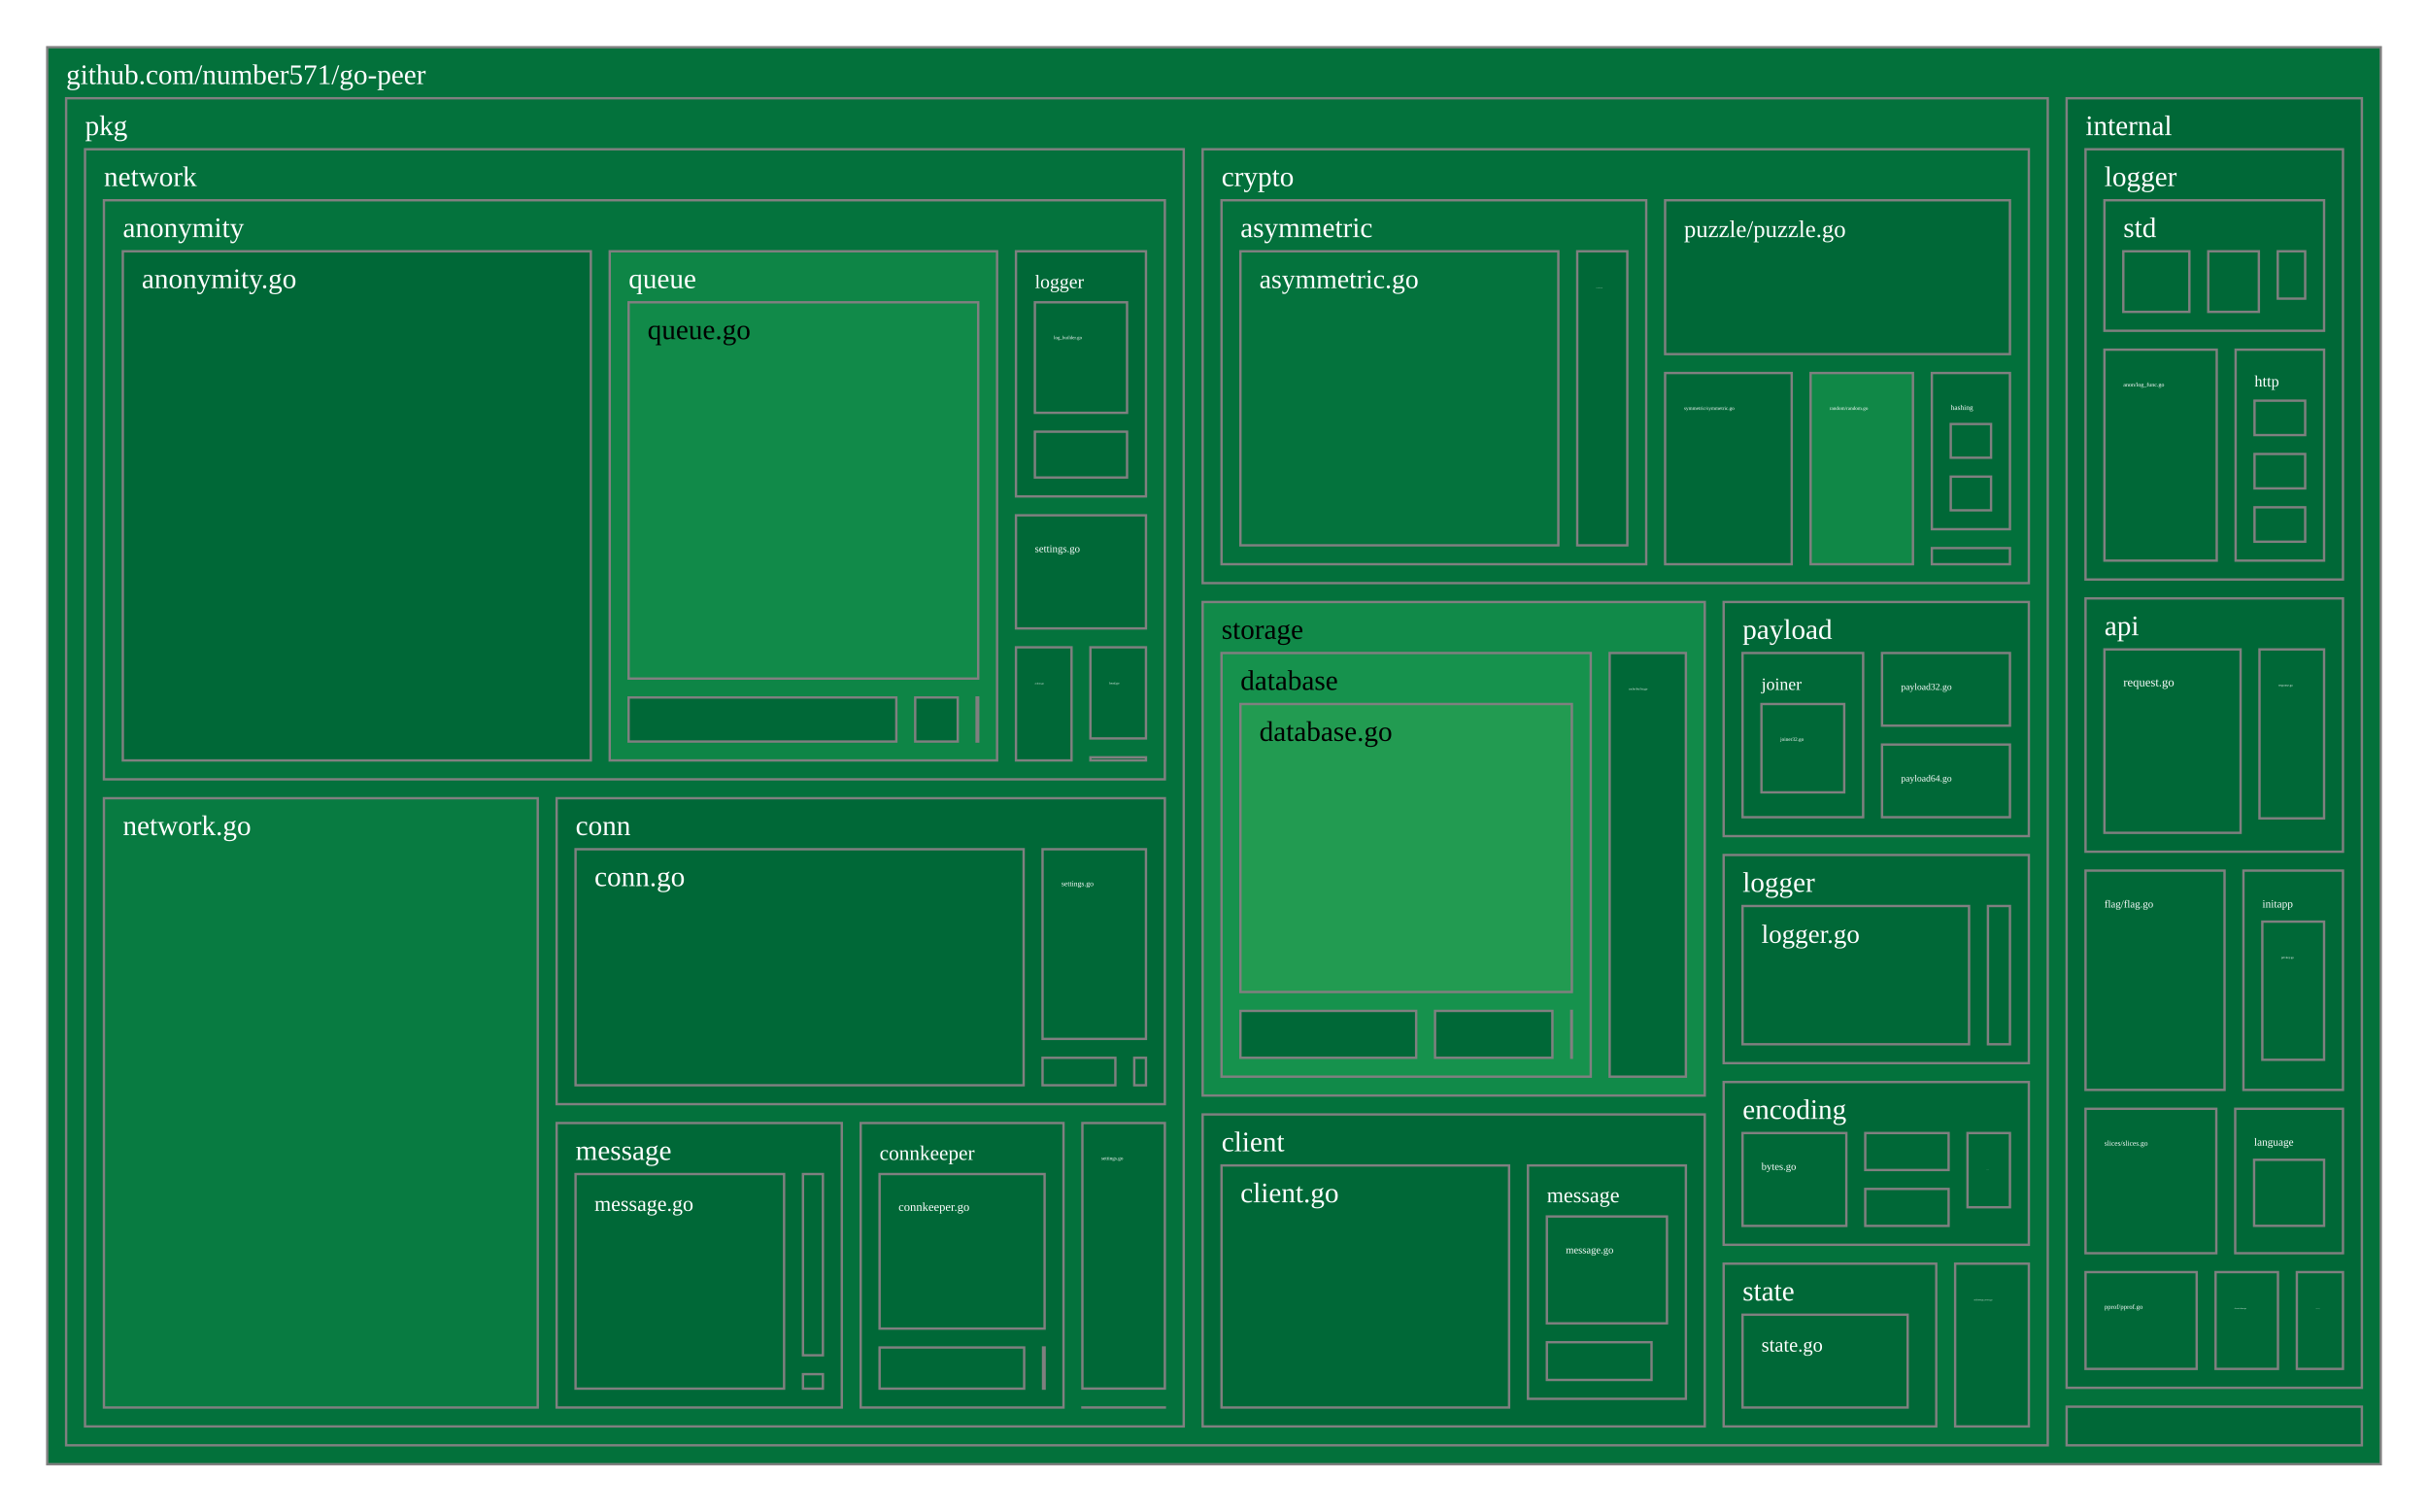
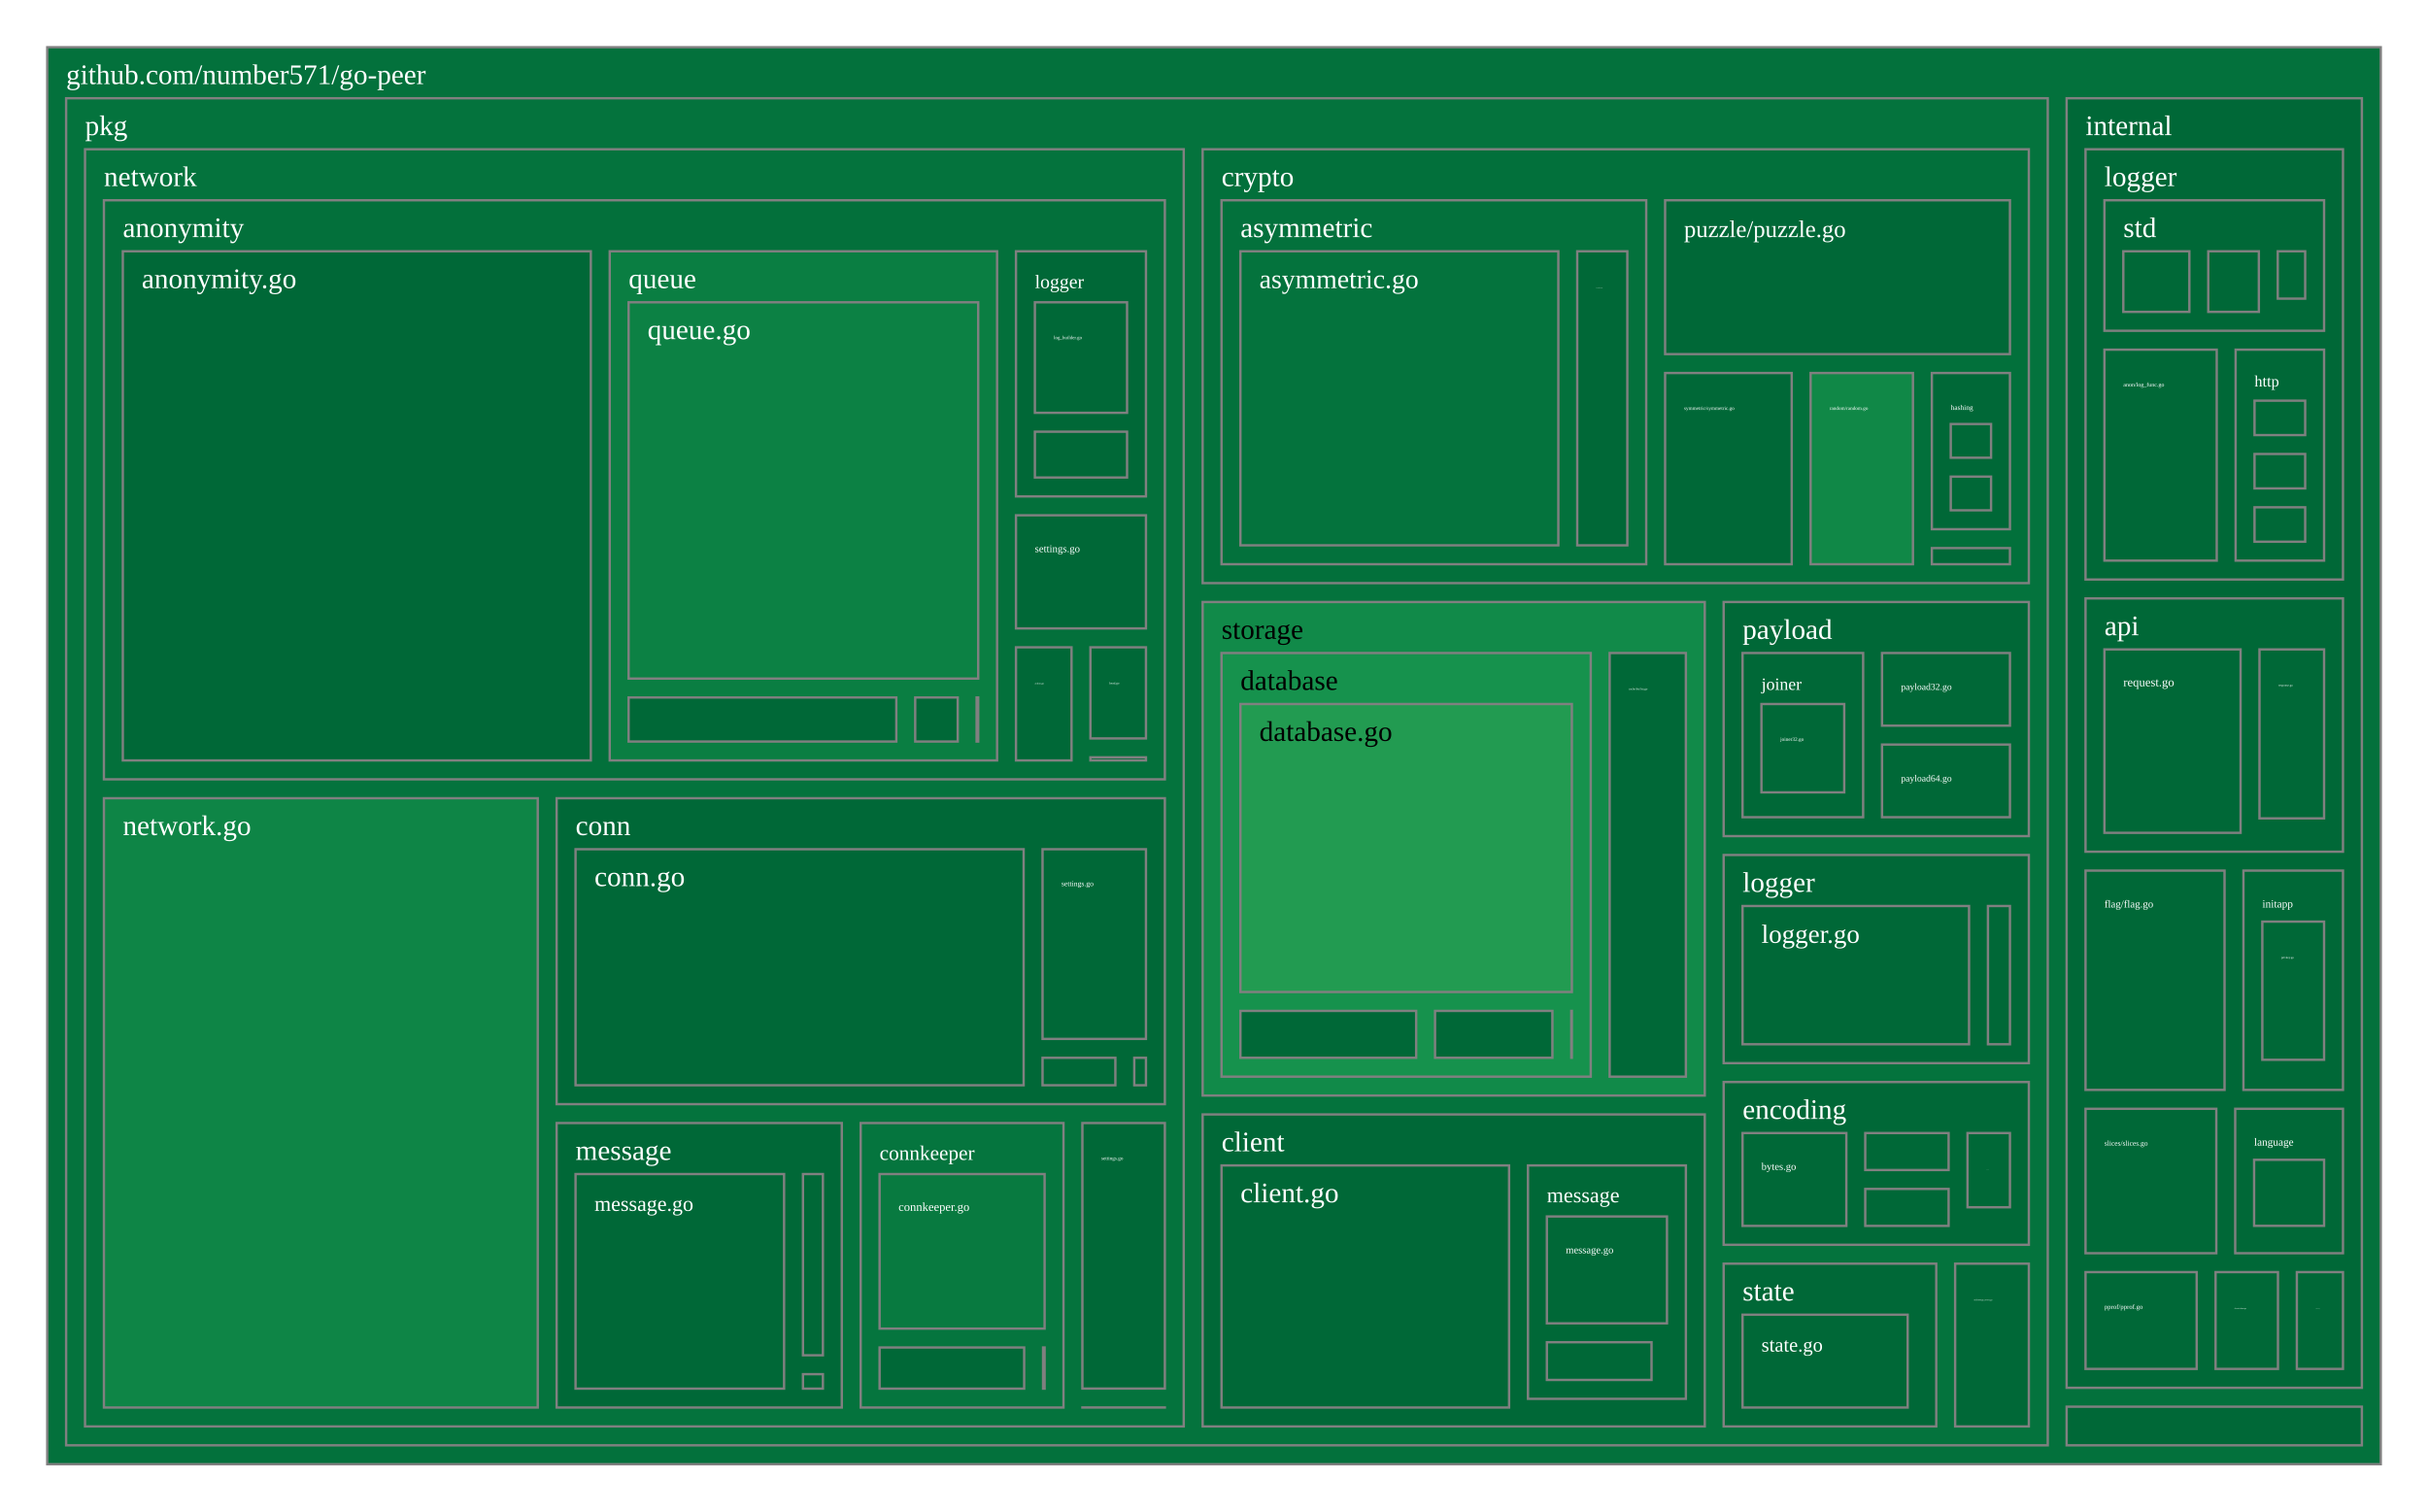
<svg xmlns="http://www.w3.org/2000/svg" viewBox="0 0 1028 640" style="background: white none repeat scroll 0% 0%;">
  <g>
-     <rect x="20" y="20" width="988" height="600" style="fill: rgb(3, 113, 59);opacity:1;fill-opacity:1.00;stroke:rgb(128,128,128);stroke-width:1px;stroke-opacity:1.00;" />
+     <rect x="20" y="20" width="988" height="600" style="fill: rgb(3, 113, 60);opacity:1;fill-opacity:1.00;stroke:rgb(128,128,128);stroke-width:1px;stroke-opacity:1.00;" />
    <text data-notex="1" text-anchor="start" transform="translate(28,35.6) scale(1)" style="font-family: Open Sans, verdana, arial, sans-serif !important; font-size: 12px; fill: rgb(255, 255, 255); fill-opacity: 1.00; white-space: pre;" data-math="N">github.com/number571/go-peer</text>
  </g>
  <g>
    <rect x="875" y="41.6" width="125" height="546.046" style="fill: rgb(0, 104, 55);opacity:1;fill-opacity:1.00;stroke:rgb(128,128,128);stroke-width:1px;stroke-opacity:1.00;" />
    <text data-notex="1" text-anchor="start" transform="translate(883,57.2) scale(1)" style="font-family: Open Sans, verdana, arial, sans-serif !important; font-size: 12px; fill: rgb(255, 255, 255); fill-opacity: 1.00; white-space: pre;" data-math="N">internal</text>
  </g>
  <g>
-     <rect x="28" y="41.6" width="839" height="570.4" style="fill: rgb(3, 114, 60);opacity:1;fill-opacity:1.00;stroke:rgb(128,128,128);stroke-width:1px;stroke-opacity:1.00;" />
+     <rect x="28" y="41.6" width="839" height="570.4" style="fill: rgb(4, 115, 61);opacity:1;fill-opacity:1.00;stroke:rgb(128,128,128);stroke-width:1px;stroke-opacity:1.00;" />
    <text data-notex="1" text-anchor="start" transform="translate(36,57.2) scale(1)" style="font-family: Open Sans, verdana, arial, sans-serif !important; font-size: 12px; fill: rgb(255, 255, 255); fill-opacity: 1.00; white-space: pre;" data-math="N">pkg</text>
  </g>
  <g>
    <rect x="875" y="595.646" width="125" height="16.354" style="fill: rgb(0, 104, 55);opacity:1;fill-opacity:1.00;stroke:rgb(128,128,128);stroke-width:1px;stroke-opacity:1.00;" />
  </g>
  <g>
    <rect x="883" y="253.384" width="109" height="107.263" style="fill: rgb(0, 104, 55);opacity:1;fill-opacity:1.00;stroke:rgb(128,128,128);stroke-width:1px;stroke-opacity:1.00;" />
    <text data-notex="1" text-anchor="start" transform="translate(891,268.9838) scale(1)" style="font-family: Open Sans, verdana, arial, sans-serif !important; font-size: 12px; fill: rgb(255, 255, 255); fill-opacity: 1.00; white-space: pre;" data-math="N">api</text>
  </g>
  <g>
    <rect x="972.471" y="538.66" width="19.529" height="40.987" style="fill: rgb(0, 104, 55);opacity:1;fill-opacity:1.00;stroke:rgb(128,128,128);stroke-width:1px;stroke-opacity:1.00;" />
    <text data-notex="1" text-anchor="start" transform="translate(980.4706,554.2596) scale(0.026261)" style="font-family: Open Sans, verdana, arial, sans-serif !important; font-size: 12px; fill: rgb(255, 255, 255); fill-opacity: 1.00; white-space: pre;" data-math="N">chars/chars.go</text>
  </g>
  <g>
    <rect x="938.059" y="538.66" width="26.412" height="40.987" style="fill: rgb(0, 104, 55);opacity:1;fill-opacity:1.00;stroke:rgb(128,128,128);stroke-width:1px;stroke-opacity:1.00;" />
    <text data-notex="1" text-anchor="start" transform="translate(946.0588,554.2596) scale(0.067785)" style="font-family: Open Sans, verdana, arial, sans-serif !important; font-size: 12px; fill: rgb(255, 255, 255); fill-opacity: 1.00; white-space: pre;" data-math="N">closer/closer.go</text>
  </g>
  <g>
    <rect x="883" y="368.647" width="58.857" height="92.855" style="fill: rgb(0, 104, 55);opacity:1;fill-opacity:1.00;stroke:rgb(128,128,128);stroke-width:1px;stroke-opacity:1.00;" />
    <text data-notex="1" text-anchor="start" transform="translate(891,384.2468) scale(0.372024)" style="font-family: Open Sans, verdana, arial, sans-serif !important; font-size: 12px; fill: rgb(255, 255, 255); fill-opacity: 1.00; white-space: pre;" data-math="N">flag/flag.go</text>
  </g>
  <g>
    <rect x="949.857" y="368.647" width="42.143" height="92.855" style="fill: rgb(0, 104, 55);opacity:1;fill-opacity:1.00;stroke:rgb(128,128,128);stroke-width:1px;stroke-opacity:1.00;" />
    <text data-notex="1" text-anchor="start" transform="translate(957.8571,384.2468) scale(0.389031)" style="font-family: Open Sans, verdana, arial, sans-serif !important; font-size: 12px; fill: rgb(255, 255, 255); fill-opacity: 1.00; white-space: pre;" data-math="N">initapp</text>
  </g>
  <g>
    <rect x="946.375" y="469.502" width="45.625" height="61.158" style="fill: rgb(0, 104, 55);opacity:1;fill-opacity:1.00;stroke:rgb(128,128,128);stroke-width:1px;stroke-opacity:1.00;" />
    <text data-notex="1" text-anchor="start" transform="translate(954.375,485.1018) scale(0.385742)" style="font-family: Open Sans, verdana, arial, sans-serif !important; font-size: 12px; fill: rgb(255, 255, 255); fill-opacity: 1.00; white-space: pre;" data-math="N">language</text>
  </g>
  <g>
    <rect x="883" y="63.2" width="109" height="182.184" style="fill: rgb(0, 104, 55);opacity:1;fill-opacity:1.00;stroke:rgb(128,128,128);stroke-width:1px;stroke-opacity:1.00;" />
    <text data-notex="1" text-anchor="start" transform="translate(891,78.8) scale(1)" style="font-family: Open Sans, verdana, arial, sans-serif !important; font-size: 12px; fill: rgb(255, 255, 255); fill-opacity: 1.00; white-space: pre;" data-math="N">logger</text>
  </g>
  <g>
    <rect x="883" y="538.66" width="47.059" height="40.987" style="fill: rgb(0, 104, 55);opacity:1;fill-opacity:1.00;stroke:rgb(128,128,128);stroke-width:1px;stroke-opacity:1.00;" />
    <text data-notex="1" text-anchor="start" transform="translate(891,554.2596) scale(0.231092)" style="font-family: Open Sans, verdana, arial, sans-serif !important; font-size: 12px; fill: rgb(255, 255, 255); fill-opacity: 1.00; white-space: pre;" data-math="N">pprof/pprof.go</text>
  </g>
  <g>
    <rect x="883" y="469.502" width="55.375" height="61.158" style="fill: rgb(0, 104, 55);opacity:1;fill-opacity:1.00;stroke:rgb(128,128,128);stroke-width:1px;stroke-opacity:1.00;" />
    <text data-notex="1" text-anchor="start" transform="translate(891,485.1018) scale(0.256348)" style="font-family: Open Sans, verdana, arial, sans-serif !important; font-size: 12px; fill: rgb(255, 255, 255); fill-opacity: 1.00; white-space: pre;" data-math="N">slices/slices.go</text>
  </g>
  <g>
    <rect x="509.189" y="471.898" width="212.597" height="132.102" style="fill: rgb(0, 104, 55);opacity:1;fill-opacity:1.00;stroke:rgb(128,128,128);stroke-width:1px;stroke-opacity:1.00;" />
    <text data-notex="1" text-anchor="start" transform="translate(517.1893,487.4982) scale(1)" style="font-family: Open Sans, verdana, arial, sans-serif !important; font-size: 12px; fill: rgb(255, 255, 255); fill-opacity: 1.00; white-space: pre;" data-math="N">client</text>
  </g>
  <g>
    <rect x="509.189" y="63.2" width="349.811" height="183.711" style="fill: rgb(2, 112, 59);opacity:1;fill-opacity:1.00;stroke:rgb(128,128,128);stroke-width:1px;stroke-opacity:1.00;" />
    <text data-notex="1" text-anchor="start" transform="translate(517.1893,78.8) scale(1)" style="font-family: Open Sans, verdana, arial, sans-serif !important; font-size: 12px; fill: rgb(255, 255, 255); fill-opacity: 1.00; white-space: pre;" data-math="N">crypto</text>
  </g>
  <g>
    <rect x="729.786" y="458.177" width="129.214" height="68.911" style="fill: rgb(0, 104, 55);opacity:1;fill-opacity:1.00;stroke:rgb(128,128,128);stroke-width:1px;stroke-opacity:1.00;" />
    <text data-notex="1" text-anchor="start" transform="translate(737.7864,473.7772) scale(1)" style="font-family: Open Sans, verdana, arial, sans-serif !important; font-size: 12px; fill: rgb(255, 255, 255); fill-opacity: 1.00; white-space: pre;" data-math="N">encoding</text>
  </g>
  <g>
    <rect x="729.786" y="362.038" width="129.214" height="88.139" style="fill: rgb(0, 104, 55);opacity:1;fill-opacity:1.00;stroke:rgb(128,128,128);stroke-width:1px;stroke-opacity:1.00;" />
    <text data-notex="1" text-anchor="start" transform="translate(737.7864,377.6379) scale(1)" style="font-family: Open Sans, verdana, arial, sans-serif !important; font-size: 12px; fill: rgb(255, 255, 255); fill-opacity: 1.00; white-space: pre;" data-math="N">logger</text>
  </g>
  <g>
-     <rect x="36" y="63.2" width="465.189" height="540.8" style="fill: rgb(3, 113, 60);opacity:1;fill-opacity:1.00;stroke:rgb(128,128,128);stroke-width:1px;stroke-opacity:1.00;" />
+     <rect x="36" y="63.2" width="465.189" height="540.8" style="fill: rgb(4, 115, 61);opacity:1;fill-opacity:1.00;stroke:rgb(128,128,128);stroke-width:1px;stroke-opacity:1.00;" />
    <text data-notex="1" text-anchor="start" transform="translate(44,78.8) scale(1)" style="font-family: Open Sans, verdana, arial, sans-serif !important; font-size: 12px; fill: rgb(255, 255, 255); fill-opacity: 1.00; white-space: pre;" data-math="N">network</text>
  </g>
  <g>
    <rect x="729.786" y="254.911" width="129.214" height="99.127" style="fill: rgb(0, 104, 55);opacity:1;fill-opacity:1.00;stroke:rgb(128,128,128);stroke-width:1px;stroke-opacity:1.00;" />
    <text data-notex="1" text-anchor="start" transform="translate(737.7864,270.5113) scale(1)" style="font-family: Open Sans, verdana, arial, sans-serif !important; font-size: 12px; fill: rgb(255, 255, 255); fill-opacity: 1.00; white-space: pre;" data-math="N">payload</text>
  </g>
  <g>
    <rect x="729.786" y="535.089" width="90.01" height="68.911" style="fill: rgb(0, 104, 55);opacity:1;fill-opacity:1.00;stroke:rgb(128,128,128);stroke-width:1px;stroke-opacity:1.00;" />
    <text data-notex="1" text-anchor="start" transform="translate(737.7864,550.6886) scale(1)" style="font-family: Open Sans, verdana, arial, sans-serif !important; font-size: 12px; fill: rgb(255, 255, 255); fill-opacity: 1.00; white-space: pre;" data-math="N">state</text>
  </g>
  <g>
    <rect x="509.189" y="254.911" width="212.597" height="208.987" style="fill: rgb(17, 138, 73);opacity:1;fill-opacity:1.00;stroke:rgb(128,128,128);stroke-width:1px;stroke-opacity:1.00;" />
    <text data-notex="1" text-anchor="start" transform="translate(517.1893,270.5113) scale(1)" style="font-family: Open Sans, verdana, arial, sans-serif !important; font-size: 12px; fill: rgb(0, 0, 0); fill-opacity: 1.00; white-space: pre;" data-math="N">storage</text>
  </g>
  <g>
    <rect x="827.796" y="535.089" width="31.204" height="68.911" style="fill: rgb(0, 104, 55);opacity:1;fill-opacity:1.00;stroke:rgb(128,128,128);stroke-width:1px;stroke-opacity:1.00;" />
    <text data-notex="1" text-anchor="start" transform="translate(835.7961,550.6886) scale(0.075416)" style="font-family: Open Sans, verdana, arial, sans-serif !important; font-size: 12px; fill: rgb(255, 255, 255); fill-opacity: 1.00; white-space: pre;" data-math="N">utils/merge_errors.go</text>
  </g>
  <g>
    <rect x="891" y="274.984" width="57.65" height="77.663" style="fill: rgb(0, 104, 55);opacity:1;fill-opacity:1.00;stroke:rgb(128,128,128);stroke-width:1px;stroke-opacity:1.00;" />
    <text data-notex="1" text-anchor="start" transform="translate(899,290.5838) scale(0.433854)" style="font-family: Open Sans, verdana, arial, sans-serif !important; font-size: 12px; fill: rgb(255, 255, 255); fill-opacity: 1.00; white-space: pre;" data-math="N">request.go</text>
  </g>
  <g>
    <rect x="956.65" y="274.984" width="27.35" height="71.544" style="fill: rgb(0, 104, 55);opacity:1;fill-opacity:1.00;stroke:rgb(128,128,128);stroke-width:1px;stroke-opacity:1.00;" />
    <text data-notex="1" text-anchor="start" transform="translate(964.65,290.5838) scale(0.107481)" style="font-family: Open Sans, verdana, arial, sans-serif !important; font-size: 12px; fill: rgb(255, 255, 255); fill-opacity: 1.00; white-space: pre;" data-math="N">response.go</text>
  </g>
  <g>
    <rect x="957.857" y="390.247" width="26.143" height="58.505" style="fill: rgb(0, 104, 55);opacity:1;fill-opacity:1.00;stroke:rgb(128,128,128);stroke-width:1px;stroke-opacity:1.00;" />
    <text data-notex="1" text-anchor="start" transform="translate(965.8571,405.8468) scale(0.105655)" style="font-family: Open Sans, verdana, arial, sans-serif !important; font-size: 12px; fill: rgb(255, 255, 255); fill-opacity: 1.00; white-space: pre;" data-math="N">privkey.go</text>
  </g>
  <g>
    <rect x="954.375" y="491.102" width="29.625" height="27.962" style="fill: rgb(0, 104, 55);opacity:1;fill-opacity:1.00;stroke:rgb(128,128,128);stroke-width:1px;stroke-opacity:1.00;" />
  </g>
  <g>
    <rect x="891" y="148.06" width="47.55" height="89.324" style="fill: rgb(0, 104, 55);opacity:1;fill-opacity:1.00;stroke:rgb(128,128,128);stroke-width:1px;stroke-opacity:1.00;" />
    <text data-notex="1" text-anchor="start" transform="translate(899,163.6603) scale(0.205404)" style="font-family: Open Sans, verdana, arial, sans-serif !important; font-size: 12px; fill: rgb(255, 255, 255); fill-opacity: 1.00; white-space: pre;" data-math="N">anon/log_func.go</text>
  </g>
  <g>
    <rect x="946.55" y="148.06" width="37.45" height="89.324" style="fill: rgb(0, 104, 55);opacity:1;fill-opacity:1.00;stroke:rgb(128,128,128);stroke-width:1px;stroke-opacity:1.00;" />
    <text data-notex="1" text-anchor="start" transform="translate(954.55,163.6603) scale(0.558594)" style="font-family: Open Sans, verdana, arial, sans-serif !important; font-size: 12px; fill: rgb(255, 255, 255); fill-opacity: 1.00; white-space: pre;" data-math="N">http</text>
  </g>
  <g>
    <rect x="891" y="84.8" width="93" height="55.26" style="fill: rgb(0, 104, 55);opacity:1;fill-opacity:1.00;stroke:rgb(128,128,128);stroke-width:1px;stroke-opacity:1.00;" />
    <text data-notex="1" text-anchor="start" transform="translate(899,100.4) scale(1)" style="font-family: Open Sans, verdana, arial, sans-serif !important; font-size: 12px; fill: rgb(255, 255, 255); fill-opacity: 1.00; white-space: pre;" data-math="N">std</text>
  </g>
  <g>
    <rect x="517.189" y="493.498" width="121.745" height="102.502" style="fill: rgb(0, 104, 55);opacity:1;fill-opacity:1.00;stroke:rgb(128,128,128);stroke-width:1px;stroke-opacity:1.00;" />
    <text data-notex="1" text-anchor="start" transform="translate(525.1893,509.0982) scale(1)" style="font-family: Open Sans, verdana, arial, sans-serif !important; font-size: 12px; fill: rgb(255, 255, 255); fill-opacity: 1.00; white-space: pre;" data-math="N">client.go</text>
  </g>
  <g>
    <rect x="646.934" y="493.498" width="66.853" height="98.818" style="fill: rgb(0, 104, 55);opacity:1;fill-opacity:1.00;stroke:rgb(128,128,128);stroke-width:1px;stroke-opacity:1.00;" />
    <text data-notex="1" text-anchor="start" transform="translate(654.9338,509.0982) scale(0.756736)" style="font-family: Open Sans, verdana, arial, sans-serif !important; font-size: 12px; fill: rgb(255, 255, 255); fill-opacity: 1.00; white-space: pre;" data-math="N">message</text>
  </g>
  <g>
    <rect x="517.189" y="84.8" width="179.808" height="154.111" style="fill: rgb(3, 113, 60);opacity:1;fill-opacity:1.00;stroke:rgb(128,128,128);stroke-width:1px;stroke-opacity:1.00;" />
    <text data-notex="1" text-anchor="start" transform="translate(525.1893,100.4) scale(1)" style="font-family: Open Sans, verdana, arial, sans-serif !important; font-size: 12px; fill: rgb(255, 255, 255); fill-opacity: 1.00; white-space: pre;" data-math="N">asymmetric</text>
  </g>
  <g>
    <rect x="817.933" y="157.948" width="33.067" height="66.136" style="fill: rgb(0, 104, 55);opacity:1;fill-opacity:1.00;stroke:rgb(128,128,128);stroke-width:1px;stroke-opacity:1.00;" />
    <text data-notex="1" text-anchor="start" transform="translate(825.9326,173.5478) scale(0.253979)" style="font-family: Open Sans, verdana, arial, sans-serif !important; font-size: 12px; fill: rgb(255, 255, 255); fill-opacity: 1.00; white-space: pre;" data-math="N">hashing</text>
  </g>
  <g>
    <rect x="817.933" y="232.084" width="33.067" height="6.827" style="fill: rgb(0, 104, 55);opacity:1;fill-opacity:1.00;stroke:rgb(128,128,128);stroke-width:1px;stroke-opacity:1.00;" />
  </g>
  <g>
    <rect x="704.997" y="84.8" width="146.003" height="65.148" style="fill: rgb(0, 104, 55);opacity:1;fill-opacity:1.00;stroke:rgb(128,128,128);stroke-width:1px;stroke-opacity:1.00;" />
    <text data-notex="1" text-anchor="start" transform="translate(712.9974,100.4) scale(0.846371)" style="font-family: Open Sans, verdana, arial, sans-serif !important; font-size: 12px; fill: rgb(255, 255, 255); fill-opacity: 1.00; white-space: pre;" data-math="N">puzzle/puzzle.go</text>
  </g>
  <g>
    <rect x="766.598" y="157.948" width="43.334" height="80.964" style="fill: rgb(16, 136, 71);opacity:1;fill-opacity:1.00;stroke:rgb(128,128,128);stroke-width:1px;stroke-opacity:1.00;" />
    <text data-notex="1" text-anchor="start" transform="translate(774.5984,173.5478) scale(0.177957)" style="font-family: Open Sans, verdana, arial, sans-serif !important; font-size: 12px; fill: rgb(255, 255, 255); fill-opacity: 1.00; white-space: pre;" data-math="N">random/random.go</text>
  </g>
  <g>
    <rect x="704.997" y="157.948" width="53.601" height="80.964" style="fill: rgb(0, 104, 55);opacity:1;fill-opacity:1.00;stroke:rgb(128,128,128);stroke-width:1px;stroke-opacity:1.00;" />
    <text data-notex="1" text-anchor="start" transform="translate(712.9974,173.5478) scale(0.178035)" style="font-family: Open Sans, verdana, arial, sans-serif !important; font-size: 12px; fill: rgb(255, 255, 255); fill-opacity: 1.00; white-space: pre;" data-math="N">symmetric/symmetric.go</text>
  </g>
  <g>
    <rect x="737.786" y="479.777" width="43.949" height="39.311" style="fill: rgb(0, 104, 55);opacity:1;fill-opacity:1.00;stroke:rgb(128,128,128);stroke-width:1px;stroke-opacity:1.00;" />
    <text data-notex="1" text-anchor="start" transform="translate(745.7864,495.3772) scale(0.363915)" style="font-family: Open Sans, verdana, arial, sans-serif !important; font-size: 12px; fill: rgb(255, 255, 255); fill-opacity: 1.00; white-space: pre;" data-math="N">bytes.go</text>
  </g>
  <g>
    <rect x="789.735" y="479.777" width="35.291" height="15.656" style="fill: rgb(0, 104, 55);opacity:1;fill-opacity:1.00;stroke:rgb(128,128,128);stroke-width:1px;stroke-opacity:1.00;" />
  </g>
  <g>
    <rect x="789.735" y="503.433" width="35.291" height="15.656" style="fill: rgb(0, 104, 55);opacity:1;fill-opacity:1.00;stroke:rgb(128,128,128);stroke-width:1px;stroke-opacity:1.00;" />
  </g>
  <g>
    <rect x="833.026" y="479.777" width="17.974" height="31.426" style="fill: rgb(0, 104, 55);opacity:1;fill-opacity:1.00;stroke:rgb(128,128,128);stroke-width:1px;stroke-opacity:1.00;" />
    <text data-notex="1" text-anchor="start" transform="translate(841.0257,495.3772) scale(0.012098)" style="font-family: Open Sans, verdana, arial, sans-serif !important; font-size: 12px; fill: rgb(255, 255, 255); fill-opacity: 1.00; white-space: pre;" data-math="N">serialize_yaml.go</text>
  </g>
  <g>
    <rect x="737.786" y="383.638" width="95.897" height="58.539" style="fill: rgb(0, 104, 55);opacity:1;fill-opacity:1.00;stroke:rgb(128,128,128);stroke-width:1px;stroke-opacity:1.00;" />
    <text data-notex="1" text-anchor="start" transform="translate(745.7864,399.2379) scale(0.924738)" style="font-family: Open Sans, verdana, arial, sans-serif !important; font-size: 12px; fill: rgb(255, 255, 255); fill-opacity: 1.00; white-space: pre;" data-math="N">logger.go</text>
  </g>
  <g>
    <rect x="841.684" y="383.638" width="9.316" height="58.539" style="fill: rgb(0, 104, 55);opacity:1;fill-opacity:1.00;stroke:rgb(128,128,128);stroke-width:1px;stroke-opacity:1.00;" />
  </g>
  <g>
-     <rect x="44" y="84.8" width="449.189" height="245.195" style="fill: rgb(4, 115, 61);opacity:1;fill-opacity:1.00;stroke:rgb(128,128,128);stroke-width:1px;stroke-opacity:1.00;" />
+     <rect x="44" y="84.8" width="449.189" height="245.195" style="fill: rgb(3, 112, 59);opacity:1;fill-opacity:1.00;stroke:rgb(128,128,128);stroke-width:1px;stroke-opacity:1.00;" />
    <text data-notex="1" text-anchor="start" transform="translate(52,100.4) scale(1)" style="font-family: Open Sans, verdana, arial, sans-serif !important; font-size: 12px; fill: rgb(255, 255, 255); fill-opacity: 1.00; white-space: pre;" data-math="N">anonymity</text>
  </g>
  <g>
    <rect x="235.683" y="337.995" width="257.507" height="129.544" style="fill: rgb(0, 104, 55);opacity:1;fill-opacity:1.00;stroke:rgb(128,128,128);stroke-width:1px;stroke-opacity:1.00;" />
    <text data-notex="1" text-anchor="start" transform="translate(243.6827,353.5948) scale(1)" style="font-family: Open Sans, verdana, arial, sans-serif !important; font-size: 12px; fill: rgb(255, 255, 255); fill-opacity: 1.00; white-space: pre;" data-math="N">conn</text>
  </g>
  <g>
-     <rect x="364.413" y="475.539" width="85.866" height="120.461" style="fill: rgb(0, 104, 55);opacity:1;fill-opacity:1.00;stroke:rgb(128,128,128);stroke-width:1px;stroke-opacity:1.00;" />
+     <rect x="364.413" y="475.539" width="85.866" height="120.461" style="fill: rgb(5, 117, 62);opacity:1;fill-opacity:1.00;stroke:rgb(128,128,128);stroke-width:1px;stroke-opacity:1.00;" />
    <text data-notex="1" text-anchor="start" transform="translate(372.4132,491.1389) scale(0.72777)" style="font-family: Open Sans, verdana, arial, sans-serif !important; font-size: 12px; fill: rgb(255, 255, 255); fill-opacity: 1.00; white-space: pre;" data-math="N">connkeeper</text>
  </g>
  <g>
    <rect x="458.279" y="595.971" width="34.91" height="0.029" style="fill: rgb(0, 104, 55);opacity:1;fill-opacity:1.00;stroke:rgb(128,128,128);stroke-width:1px;stroke-opacity:1.00;" />
  </g>
  <g>
    <rect x="235.683" y="475.539" width="120.73" height="120.461" style="fill: rgb(0, 104, 55);opacity:1;fill-opacity:1.00;stroke:rgb(128,128,128);stroke-width:1px;stroke-opacity:1.00;" />
    <text data-notex="1" text-anchor="start" transform="translate(243.6827,491.1389) scale(1)" style="font-family: Open Sans, verdana, arial, sans-serif !important; font-size: 12px; fill: rgb(255, 255, 255); fill-opacity: 1.00; white-space: pre;" data-math="N">message</text>
  </g>
  <g>
-     <rect x="44" y="337.995" width="183.683" height="258.005" style="fill: rgb(8, 123, 65);opacity:1;fill-opacity:1.00;stroke:rgb(128,128,128);stroke-width:1px;stroke-opacity:1.00;" />
+     <rect x="44" y="337.995" width="183.683" height="258.005" style="fill: rgb(14, 133, 70);opacity:1;fill-opacity:1.00;stroke:rgb(128,128,128);stroke-width:1px;stroke-opacity:1.00;" />
    <text data-notex="1" text-anchor="start" transform="translate(52,353.5948) scale(1)" style="font-family: Open Sans, verdana, arial, sans-serif !important; font-size: 12px; fill: rgb(255, 255, 255); fill-opacity: 1.00; white-space: pre;" data-math="N">network.go</text>
  </g>
  <g>
    <rect x="458.279" y="475.539" width="34.91" height="112.432" style="fill: rgb(0, 104, 55);opacity:1;fill-opacity:1.00;stroke:rgb(128,128,128);stroke-width:1px;stroke-opacity:1.00;" />
    <text data-notex="1" text-anchor="start" transform="translate(466.2791,491.1389) scale(0.179073)" style="font-family: Open Sans, verdana, arial, sans-serif !important; font-size: 12px; fill: rgb(255, 255, 255); fill-opacity: 1.00; white-space: pre;" data-math="N">settings.go</text>
  </g>
  <g>
    <rect x="737.786" y="276.511" width="51.053" height="69.527" style="fill: rgb(0, 104, 55);opacity:1;fill-opacity:1.00;stroke:rgb(128,128,128);stroke-width:1px;stroke-opacity:1.00;" />
    <text data-notex="1" text-anchor="start" transform="translate(745.7864,292.1113) scale(0.608555)" style="font-family: Open Sans, verdana, arial, sans-serif !important; font-size: 12px; fill: rgb(255, 255, 255); fill-opacity: 1.00; white-space: pre;" data-math="N">joiner</text>
  </g>
  <g>
    <rect x="796.839" y="276.511" width="54.161" height="30.763" style="fill: rgb(0, 104, 55);opacity:1;fill-opacity:1.00;stroke:rgb(128,128,128);stroke-width:1px;stroke-opacity:1.00;" />
    <text data-notex="1" text-anchor="start" transform="translate(804.8392,292.1113) scale(0.331257)" style="font-family: Open Sans, verdana, arial, sans-serif !important; font-size: 12px; fill: rgb(255, 255, 255); fill-opacity: 1.00; white-space: pre;" data-math="N">payload32.go</text>
  </g>
  <g>
    <rect x="796.839" y="315.275" width="54.161" height="30.763" style="fill: rgb(0, 104, 55);opacity:1;fill-opacity:1.00;stroke:rgb(128,128,128);stroke-width:1px;stroke-opacity:1.00;" />
    <text data-notex="1" text-anchor="start" transform="translate(804.8392,330.8746) scale(0.331257)" style="font-family: Open Sans, verdana, arial, sans-serif !important; font-size: 12px; fill: rgb(255, 255, 255); fill-opacity: 1.00; white-space: pre;" data-math="N">payload64.go</text>
  </g>
  <g>
    <rect x="737.786" y="556.689" width="69.909" height="39.311" style="fill: rgb(0, 104, 55);opacity:1;fill-opacity:1.00;stroke:rgb(128,128,128);stroke-width:1px;stroke-opacity:1.00;" />
    <text data-notex="1" text-anchor="start" transform="translate(745.7864,572.2886) scale(0.701943)" style="font-family: Open Sans, verdana, arial, sans-serif !important; font-size: 12px; fill: rgb(255, 255, 255); fill-opacity: 1.00; white-space: pre;" data-math="N">state.go</text>
  </g>
  <g>
    <rect x="681.511" y="276.511" width="32.275" height="179.387" style="fill: rgb(0, 104, 55);opacity:1;fill-opacity:1.00;stroke:rgb(128,128,128);stroke-width:1px;stroke-opacity:1.00;" />
    <text data-notex="1" text-anchor="start" transform="translate(689.5114,292.1113) scale(0.105957)" style="font-family: Open Sans, verdana, arial, sans-serif !important; font-size: 12px; fill: rgb(255, 255, 255); fill-opacity: 1.00; white-space: pre;" data-math="N">cache/lru/lru.go</text>
  </g>
  <g>
    <rect x="517.189" y="276.511" width="156.322" height="179.387" style="fill: rgb(22, 146, 77);opacity:1;fill-opacity:1.00;stroke:rgb(128,128,128);stroke-width:1px;stroke-opacity:1.00;" />
    <text data-notex="1" text-anchor="start" transform="translate(525.1893,292.1113) scale(1)" style="font-family: Open Sans, verdana, arial, sans-serif !important; font-size: 12px; fill: rgb(0, 0, 0); fill-opacity: 1.00; white-space: pre;" data-math="N">database</text>
  </g>
  <g>
    <rect x="954.55" y="169.66" width="21.45" height="14.575" style="fill: rgb(0, 104, 55);opacity:1;fill-opacity:1.00;stroke:rgb(128,128,128);stroke-width:1px;stroke-opacity:1.00;" />
  </g>
  <g>
    <rect x="954.55" y="192.235" width="21.45" height="14.575" style="fill: rgb(0, 104, 55);opacity:1;fill-opacity:1.00;stroke:rgb(128,128,128);stroke-width:1px;stroke-opacity:1.00;" />
  </g>
  <g>
    <rect x="954.55" y="214.809" width="21.45" height="14.575" style="fill: rgb(0, 104, 55);opacity:1;fill-opacity:1.00;stroke:rgb(128,128,128);stroke-width:1px;stroke-opacity:1.00;" />
  </g>
  <g>
    <rect x="964.385" y="106.4" width="11.615" height="20.05" style="fill: rgb(0, 104, 55);opacity:1;fill-opacity:1.00;stroke:rgb(128,128,128);stroke-width:1px;stroke-opacity:1.00;" />
  </g>
  <g>
    <rect x="899" y="106.4" width="27.962" height="25.66" style="fill: rgb(0, 104, 55);opacity:1;fill-opacity:1.00;stroke:rgb(128,128,128);stroke-width:1px;stroke-opacity:1.00;" />
  </g>
  <g>
    <rect x="934.962" y="106.4" width="21.423" height="25.66" style="fill: rgb(0, 104, 55);opacity:1;fill-opacity:1.00;stroke:rgb(128,128,128);stroke-width:1px;stroke-opacity:1.00;" />
  </g>
  <g>
    <rect x="654.934" y="515.098" width="50.853" height="45.254" style="fill: rgb(0, 104, 55);opacity:1;fill-opacity:1.00;stroke:rgb(128,128,128);stroke-width:1px;stroke-opacity:1.00;" />
    <text data-notex="1" text-anchor="start" transform="translate(662.9338,530.6982) scale(0.363048)" style="font-family: Open Sans, verdana, arial, sans-serif !important; font-size: 12px; fill: rgb(255, 255, 255); fill-opacity: 1.00; white-space: pre;" data-math="N">message.go</text>
  </g>
  <g>
    <rect x="654.934" y="568.352" width="44.313" height="15.964" style="fill: rgb(0, 104, 55);opacity:1;fill-opacity:1.00;stroke:rgb(128,128,128);stroke-width:1px;stroke-opacity:1.00;" />
  </g>
  <g>
    <rect x="525.189" y="106.4" width="134.601" height="124.511" style="fill: rgb(4, 115, 61);opacity:1;fill-opacity:1.00;stroke:rgb(128,128,128);stroke-width:1px;stroke-opacity:1.00;" />
    <text data-notex="1" text-anchor="start" transform="translate(533.1893,122) scale(0.950326)" style="font-family: Open Sans, verdana, arial, sans-serif !important; font-size: 12px; fill: rgb(255, 255, 255); fill-opacity: 1.00; white-space: pre;" data-math="N">asymmetric.go</text>
  </g>
  <g>
    <rect x="667.79" y="106.4" width="21.207" height="124.511" style="fill: rgb(0, 104, 55);opacity:1;fill-opacity:1.00;stroke:rgb(128,128,128);stroke-width:1px;stroke-opacity:1.00;" />
    <text data-notex="1" text-anchor="start" transform="translate(675.79,122) scale(0.036162)" style="font-family: Open Sans, verdana, arial, sans-serif !important; font-size: 12px; fill: rgb(255, 255, 255); fill-opacity: 1.00; white-space: pre;" data-math="N">list_pubkeys.go</text>
  </g>
  <g>
    <rect x="825.933" y="179.548" width="17.067" height="14.268" style="fill: rgb(0, 104, 55);opacity:1;fill-opacity:1.00;stroke:rgb(128,128,128);stroke-width:1px;stroke-opacity:1.00;" />
  </g>
  <g>
    <rect x="825.933" y="201.816" width="17.067" height="14.268" style="fill: rgb(0, 104, 55);opacity:1;fill-opacity:1.00;stroke:rgb(128,128,128);stroke-width:1px;stroke-opacity:1.00;" />
  </g>
  <g>
    <rect x="430.162" y="274.096" width="23.514" height="47.899" style="fill: rgb(0, 104, 55);opacity:1;fill-opacity:1.00;stroke:rgb(128,128,128);stroke-width:1px;stroke-opacity:1.00;" />
    <text data-notex="1" text-anchor="start" transform="translate(438.1622,289.6961) scale(0.086962)" style="font-family: Open Sans, verdana, arial, sans-serif !important; font-size: 12px; fill: rgb(255, 255, 255); fill-opacity: 1.00; white-space: pre;" data-math="N">action.go</text>
  </g>
  <g>
    <rect x="52" y="106.4" width="198.151" height="215.595" style="fill: rgb(0, 104, 55);opacity:1;fill-opacity:1.00;stroke:rgb(128,128,128);stroke-width:1px;stroke-opacity:1.00;" />
    <text data-notex="1" text-anchor="start" transform="translate(60,122) scale(1)" style="font-family: Open Sans, verdana, arial, sans-serif !important; font-size: 12px; fill: rgb(255, 255, 255); fill-opacity: 1.00; white-space: pre;" data-math="N">anonymity.go</text>
  </g>
  <g>
    <rect x="461.676" y="320.678" width="23.514" height="1.316" style="fill: rgb(0, 104, 55);opacity:1;fill-opacity:1.00;stroke:rgb(128,128,128);stroke-width:1px;stroke-opacity:1.00;" />
  </g>
  <g>
    <rect x="461.676" y="274.096" width="23.514" height="38.582" style="fill: rgb(0, 104, 55);opacity:1;fill-opacity:1.00;stroke:rgb(128,128,128);stroke-width:1px;stroke-opacity:1.00;" />
    <text data-notex="1" text-anchor="start" transform="translate(469.6757,289.6961) scale(0.111808)" style="font-family: Open Sans, verdana, arial, sans-serif !important; font-size: 12px; fill: rgb(255, 255, 255); fill-opacity: 1.00; white-space: pre;" data-math="N">head.go</text>
  </g>
  <g>
    <rect x="430.162" y="106.4" width="55.027" height="103.797" style="fill: rgb(0, 104, 55);opacity:1;fill-opacity:1.00;stroke:rgb(128,128,128);stroke-width:1px;stroke-opacity:1.00;" />
    <text data-notex="1" text-anchor="start" transform="translate(438.1622,122) scale(0.677553)" style="font-family: Open Sans, verdana, arial, sans-serif !important; font-size: 12px; fill: rgb(255, 255, 255); fill-opacity: 1.00; white-space: pre;" data-math="N">logger</text>
  </g>
  <g>
-     <rect x="258.151" y="106.4" width="164.011" height="215.595" style="fill: rgb(14, 133, 70);opacity:1;fill-opacity:1.00;stroke:rgb(128,128,128);stroke-width:1px;stroke-opacity:1.00;" />
+     <rect x="258.151" y="106.4" width="164.011" height="215.595" style="fill: rgb(10, 126, 66);opacity:1;fill-opacity:1.00;stroke:rgb(128,128,128);stroke-width:1px;stroke-opacity:1.00;" />
    <text data-notex="1" text-anchor="start" transform="translate(266.1509,122) scale(1)" style="font-family: Open Sans, verdana, arial, sans-serif !important; font-size: 12px; fill: rgb(255, 255, 255); fill-opacity: 1.00; white-space: pre;" data-math="N">queue</text>
  </g>
  <g>
    <rect x="430.162" y="218.197" width="55.027" height="47.899" style="fill: rgb(0, 104, 55);opacity:1;fill-opacity:1.00;stroke:rgb(128,128,128);stroke-width:1px;stroke-opacity:1.00;" />
    <text data-notex="1" text-anchor="start" transform="translate(438.1622,233.7974) scale(0.369574)" style="font-family: Open Sans, verdana, arial, sans-serif !important; font-size: 12px; fill: rgb(255, 255, 255); fill-opacity: 1.00; white-space: pre;" data-math="N">settings.go</text>
  </g>
  <g>
    <rect x="243.683" y="359.595" width="189.722" height="99.944" style="fill: rgb(0, 104, 55);opacity:1;fill-opacity:1.00;stroke:rgb(128,128,128);stroke-width:1px;stroke-opacity:1.00;" />
    <text data-notex="1" text-anchor="start" transform="translate(251.6827,375.1948) scale(1)" style="font-family: Open Sans, verdana, arial, sans-serif !important; font-size: 12px; fill: rgb(255, 255, 255); fill-opacity: 1.00; white-space: pre;" data-math="N">conn.go</text>
  </g>
  <g>
    <rect x="480.243" y="447.913" width="4.946" height="11.626" style="fill: rgb(0, 104, 55);opacity:1;fill-opacity:1.00;stroke:rgb(128,128,128);stroke-width:1px;stroke-opacity:1.00;" />
  </g>
  <g>
    <rect x="441.405" y="359.595" width="43.784" height="80.318" style="fill: rgb(0, 104, 55);opacity:1;fill-opacity:1.00;stroke:rgb(128,128,128);stroke-width:1px;stroke-opacity:1.00;" />
    <text data-notex="1" text-anchor="start" transform="translate(449.4049,375.1948) scale(0.26311)" style="font-family: Open Sans, verdana, arial, sans-serif !important; font-size: 12px; fill: rgb(255, 255, 255); fill-opacity: 1.00; white-space: pre;" data-math="N">settings.go</text>
  </g>
  <g>
    <rect x="441.405" y="447.913" width="30.838" height="11.626" style="fill: rgb(0, 104, 55);opacity:1;fill-opacity:1.00;stroke:rgb(128,128,128);stroke-width:1px;stroke-opacity:1.00;" />
  </g>
  <g>
-     <rect x="372.413" y="497.139" width="69.866" height="65.44" style="fill: rgb(0, 104, 55);opacity:1;fill-opacity:1.00;stroke:rgb(128,128,128);stroke-width:1px;stroke-opacity:1.00;" />
+     <rect x="372.413" y="497.139" width="69.866" height="65.44" style="fill: rgb(8, 122, 64);opacity:1;fill-opacity:1.00;stroke:rgb(128,128,128);stroke-width:1px;stroke-opacity:1.00;" />
    <text data-notex="1" text-anchor="start" transform="translate(380.4132,512.7389) scale(0.431618)" style="font-family: Open Sans, verdana, arial, sans-serif !important; font-size: 12px; fill: rgb(255, 255, 255); fill-opacity: 1.00; white-space: pre;" data-math="N">connkeeper.go</text>
  </g>
  <g>
    <rect x="441.627" y="570.579" width="0.652" height="17.421" style="fill: rgb(0, 104, 55);opacity:1;fill-opacity:1.00;stroke:rgb(128,128,128);stroke-width:1px;stroke-opacity:1.00;" />
  </g>
  <g>
    <rect x="372.413" y="570.579" width="61.214" height="17.421" style="fill: rgb(0, 104, 55);opacity:1;fill-opacity:1.00;stroke:rgb(128,128,128);stroke-width:1px;stroke-opacity:1.00;" />
  </g>
  <g>
    <rect x="339.973" y="581.877" width="8.44" height="6.123" style="fill: rgb(0, 104, 55);opacity:1;fill-opacity:1.00;stroke:rgb(128,128,128);stroke-width:1px;stroke-opacity:1.00;" />
  </g>
  <g>
    <rect x="243.683" y="497.139" width="88.291" height="90.861" style="fill: rgb(0, 104, 55);opacity:1;fill-opacity:1.00;stroke:rgb(128,128,128);stroke-width:1px;stroke-opacity:1.00;" />
    <text data-notex="1" text-anchor="start" transform="translate(251.6827,512.7389) scale(0.753027)" style="font-family: Open Sans, verdana, arial, sans-serif !important; font-size: 12px; fill: rgb(255, 255, 255); fill-opacity: 1.00; white-space: pre;" data-math="N">message.go</text>
  </g>
  <g>
    <rect x="339.973" y="497.139" width="8.44" height="76.738" style="fill: rgb(0, 104, 55);opacity:1;fill-opacity:1.00;stroke:rgb(128,128,128);stroke-width:1px;stroke-opacity:1.00;" />
  </g>
  <g>
    <rect x="745.786" y="298.111" width="35.053" height="37.404" style="fill: rgb(0, 104, 55);opacity:1;fill-opacity:1.00;stroke:rgb(128,128,128);stroke-width:1px;stroke-opacity:1.00;" />
    <text data-notex="1" text-anchor="start" transform="translate(753.7864,313.7113) scale(0.180424)" style="font-family: Open Sans, verdana, arial, sans-serif !important; font-size: 12px; fill: rgb(255, 255, 255); fill-opacity: 1.00; white-space: pre;" data-math="N">joiner32.go</text>
  </g>
  <g>
    <rect x="525.189" y="298.111" width="140.322" height="121.942" style="fill: rgb(34, 155, 81);opacity:1;fill-opacity:1.00;stroke:rgb(128,128,128);stroke-width:1px;stroke-opacity:1.00;" />
    <text data-notex="1" text-anchor="start" transform="translate(533.1893,313.7113) scale(1)" style="font-family: Open Sans, verdana, arial, sans-serif !important; font-size: 12px; fill: rgb(0, 0, 0); fill-opacity: 1.00; white-space: pre;" data-math="N">database.go</text>
  </g>
  <g>
    <rect x="525.189" y="428.053" width="74.401" height="19.845" style="fill: rgb(0, 104, 55);opacity:1;fill-opacity:1.00;stroke:rgb(128,128,128);stroke-width:1px;stroke-opacity:1.00;" />
  </g>
  <g>
    <rect x="665.271" y="428.053" width="0.24" height="19.845" style="fill: rgb(0, 104, 55);opacity:1;fill-opacity:1.00;stroke:rgb(128,128,128);stroke-width:1px;stroke-opacity:1.00;" />
  </g>
  <g>
    <rect x="607.59" y="428.053" width="49.681" height="19.845" style="fill: rgb(0, 104, 55);opacity:1;fill-opacity:1.00;stroke:rgb(128,128,128);stroke-width:1px;stroke-opacity:1.00;" />
  </g>
  <g>
    <rect x="438.162" y="128" width="39.027" height="46.798" style="fill: rgb(0, 104, 55);opacity:1;fill-opacity:1.00;stroke:rgb(128,128,128);stroke-width:1px;stroke-opacity:1.00;" />
    <text data-notex="1" text-anchor="start" transform="translate(446.1622,143.6) scale(0.171332)" style="font-family: Open Sans, verdana, arial, sans-serif !important; font-size: 12px; fill: rgb(255, 255, 255); fill-opacity: 1.00; white-space: pre;" data-math="N">log_builder.go</text>
  </g>
  <g>
    <rect x="438.162" y="182.798" width="39.027" height="19.399" style="fill: rgb(0, 104, 55);opacity:1;fill-opacity:1.00;stroke:rgb(128,128,128);stroke-width:1px;stroke-opacity:1.00;" />
  </g>
  <g>
    <rect x="413.495" y="295.339" width="0.667" height="18.656" style="fill: rgb(0, 104, 55);opacity:1;fill-opacity:1.00;stroke:rgb(128,128,128);stroke-width:1px;stroke-opacity:1.00;" />
  </g>
  <g>
-     <rect x="266.151" y="128" width="148.011" height="159.339" style="fill: rgb(17, 138, 73);opacity:1;fill-opacity:1.00;stroke:rgb(128,128,128);stroke-width:1px;stroke-opacity:1.00;" />
-     <text data-notex="1" text-anchor="start" transform="translate(274.1509,143.6) scale(1)" style="font-family: Open Sans, verdana, arial, sans-serif !important; font-size: 12px; fill: rgb(0, 0, 0); fill-opacity: 1.00; white-space: pre;" data-math="N">queue.go</text>
+     <rect x="266.151" y="128" width="148.011" height="159.339" style="fill: rgb(12, 129, 68);opacity:1;fill-opacity:1.00;stroke:rgb(128,128,128);stroke-width:1px;stroke-opacity:1.00;" />
+     <text data-notex="1" text-anchor="start" transform="translate(274.1509,143.6) scale(1)" style="font-family: Open Sans, verdana, arial, sans-serif !important; font-size: 12px; fill: rgb(255, 255, 255); fill-opacity: 1.00; white-space: pre;" data-math="N">queue.go</text>
  </g>
  <g>
    <rect x="266.151" y="295.339" width="113.342" height="18.656" style="fill: rgb(0, 104, 55);opacity:1;fill-opacity:1.00;stroke:rgb(128,128,128);stroke-width:1px;stroke-opacity:1.00;" />
  </g>
  <g>
    <rect x="387.493" y="295.339" width="18.002" height="18.656" style="fill: rgb(0, 104, 55);opacity:1;fill-opacity:1.00;stroke:rgb(128,128,128);stroke-width:1px;stroke-opacity:1.00;" />
  </g>
</svg>
